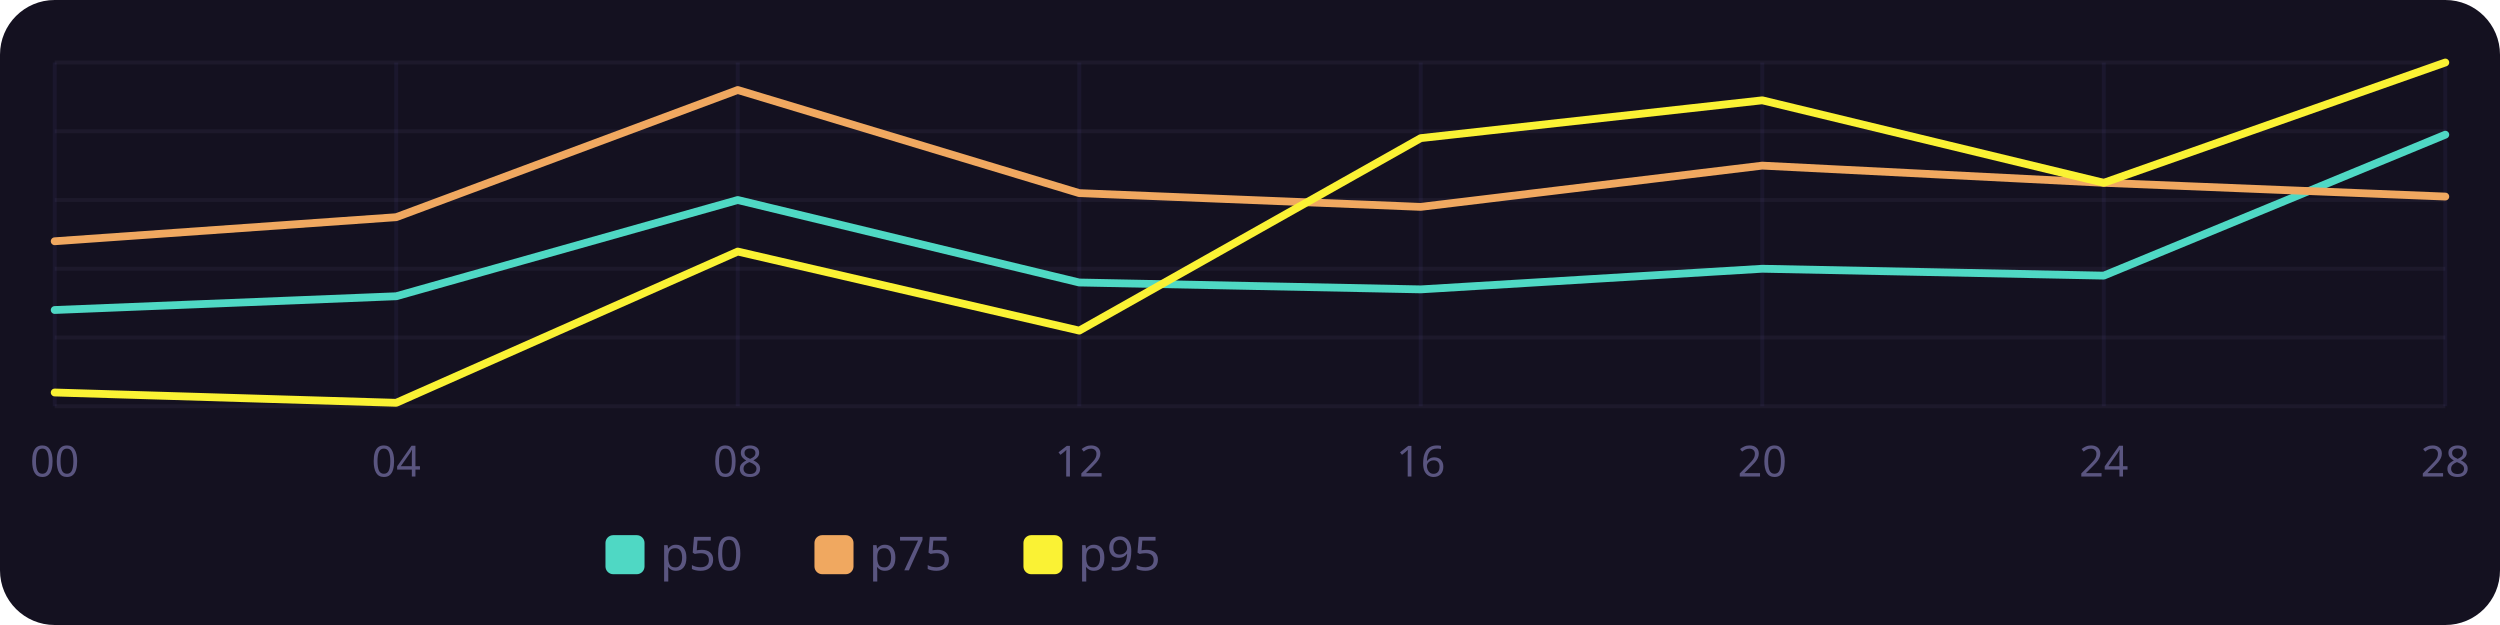
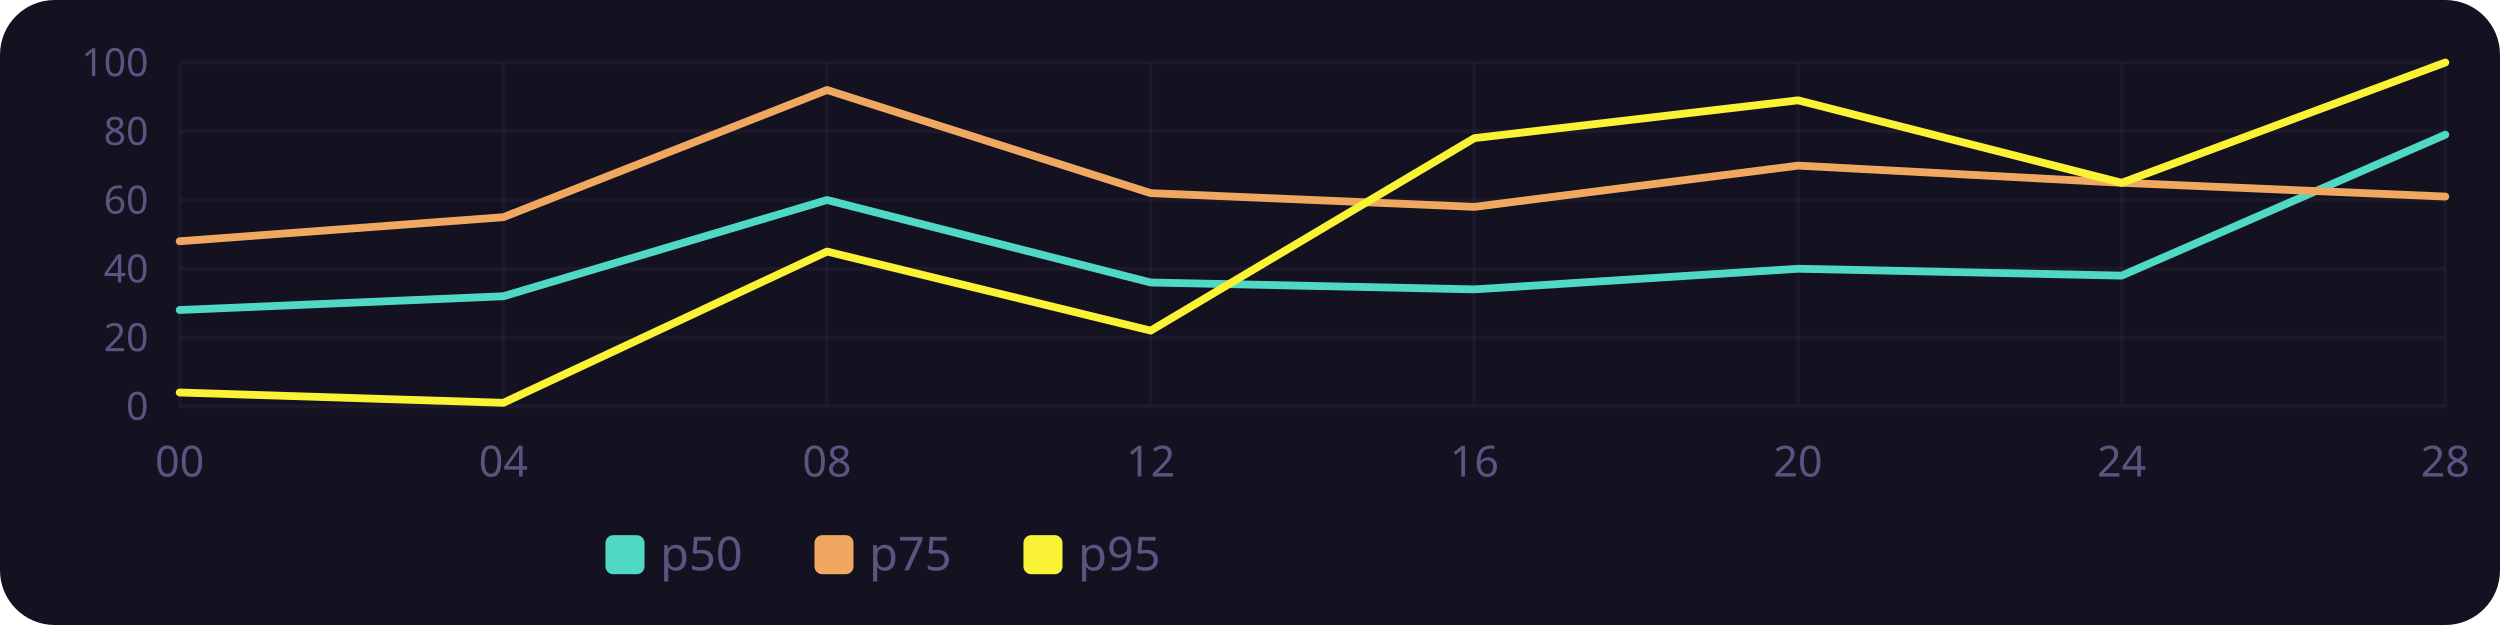
<svg xmlns="http://www.w3.org/2000/svg" width="640" height="160" viewBox="0 0 640 160">
  <rect x="0" y="0" width="640" height="160" rx="14" fill="#141120" />
-   <line x1="14" y1="16" x2="626" y2="16" stroke="#5a5580" stroke-width="1" opacity="0.12" />
-   <line x1="14" y1="33.6" x2="626" y2="33.6" stroke="#5a5580" stroke-width="1" opacity="0.12" />
-   <line x1="14" y1="51.2" x2="626" y2="51.2" stroke="#5a5580" stroke-width="1" opacity="0.12" />
-   <line x1="14" y1="68.8" x2="626" y2="68.8" stroke="#5a5580" stroke-width="1" opacity="0.12" />
-   <line x1="14" y1="86.4" x2="626" y2="86.4" stroke="#5a5580" stroke-width="1" opacity="0.12" />
-   <line x1="14" y1="104" x2="626" y2="104" stroke="#5a5580" stroke-width="1" opacity="0.12" />
-   <line x1="14" y1="16" x2="14" y2="104" stroke="#4a4490" stroke-width="1" opacity="0.12" />
-   <line x1="101.43" y1="16" x2="101.43" y2="104" stroke="#4a4490" stroke-width="1" opacity="0.12" />
-   <line x1="188.86" y1="16" x2="188.86" y2="104" stroke="#4a4490" stroke-width="1" opacity="0.12" />
-   <line x1="276.29" y1="16" x2="276.29" y2="104" stroke="#4a4490" stroke-width="1" opacity="0.12" />
-   <line x1="363.71" y1="16" x2="363.71" y2="104" stroke="#4a4490" stroke-width="1" opacity="0.12" />
-   <line x1="451.14" y1="16" x2="451.14" y2="104" stroke="#4a4490" stroke-width="1" opacity="0.12" />
-   <line x1="538.57" y1="16" x2="538.57" y2="104" stroke="#4a4490" stroke-width="1" opacity="0.12" />
+   <line x1="46" y1="16" x2="626" y2="16" stroke="#5a5580" stroke-width="1" opacity="0.12" />
+   <line x1="46" y1="33.6" x2="626" y2="33.6" stroke="#5a5580" stroke-width="1" opacity="0.12" />
+   <line x1="46" y1="51.2" x2="626" y2="51.2" stroke="#5a5580" stroke-width="1" opacity="0.12" />
+   <line x1="46" y1="68.8" x2="626" y2="68.8" stroke="#5a5580" stroke-width="1" opacity="0.12" />
+   <line x1="46" y1="86.4" x2="626" y2="86.4" stroke="#5a5580" stroke-width="1" opacity="0.12" />
+   <line x1="46" y1="104" x2="626" y2="104" stroke="#5a5580" stroke-width="1" opacity="0.12" />
+   <line x1="46" y1="16" x2="46" y2="104" stroke="#4a4490" stroke-width="1" opacity="0.12" />
+   <line x1="128.86" y1="16" x2="128.86" y2="104" stroke="#4a4490" stroke-width="1" opacity="0.12" />
+   <line x1="211.71" y1="16" x2="211.71" y2="104" stroke="#4a4490" stroke-width="1" opacity="0.12" />
+   <line x1="294.57" y1="16" x2="294.57" y2="104" stroke="#4a4490" stroke-width="1" opacity="0.12" />
+   <line x1="377.43" y1="16" x2="377.43" y2="104" stroke="#4a4490" stroke-width="1" opacity="0.12" />
+   <line x1="460.29" y1="16" x2="460.29" y2="104" stroke="#4a4490" stroke-width="1" opacity="0.12" />
+   <line x1="543.14" y1="16" x2="543.14" y2="104" stroke="#4a4490" stroke-width="1" opacity="0.12" />
  <line x1="626" y1="16" x2="626" y2="104" stroke="#4a4490" stroke-width="1" opacity="0.12" />
-   <path d="M14,79.36 L101.43,75.84 L188.86,51.2 L276.29,72.32 L363.71,74.08 L451.14,68.8 L538.57,70.56 L626,34.48" fill="none" stroke="#4fd8c4" stroke-width="2" stroke-linejoin="round" stroke-linecap="round" />
-   <path d="M14,61.76 L101.43,55.6 L188.86,23.04 L276.29,49.44 L363.71,52.96 L451.14,42.4 L538.57,46.8 L626,50.32" fill="none" stroke="#f0a860" stroke-width="2" stroke-linejoin="round" stroke-linecap="round" />
-   <path d="M14,100.48 L101.43,103.12 L188.86,64.4 L276.29,84.64 L363.71,35.36 L451.14,25.68 L538.57,46.8 L626,16" fill="none" stroke="#faf234" stroke-width="2" stroke-linejoin="round" stroke-linecap="round" />
-   <text x="14" y="122" font-size="11" fill="#5a5580" font-family="sans-serif" text-anchor="middle">00</text>
-   <text x="101.43" y="122" font-size="11" fill="#5a5580" font-family="sans-serif" text-anchor="middle">04</text>
-   <text x="188.86" y="122" font-size="11" fill="#5a5580" font-family="sans-serif" text-anchor="middle">08</text>
-   <text x="276.29" y="122" font-size="11" fill="#5a5580" font-family="sans-serif" text-anchor="middle">12</text>
-   <text x="363.71" y="122" font-size="11" fill="#5a5580" font-family="sans-serif" text-anchor="middle">16</text>
-   <text x="451.14" y="122" font-size="11" fill="#5a5580" font-family="sans-serif" text-anchor="middle">20</text>
-   <text x="538.57" y="122" font-size="11" fill="#5a5580" font-family="sans-serif" text-anchor="middle">24</text>
+   <text x="38" y="19.5" font-size="10" fill="#5a5580" font-family="sans-serif" text-anchor="end">100</text>
+   <text x="38" y="37.1" font-size="10" fill="#5a5580" font-family="sans-serif" text-anchor="end">80</text>
+   <text x="38" y="54.7" font-size="10" fill="#5a5580" font-family="sans-serif" text-anchor="end">60</text>
+   <text x="38" y="72.3" font-size="10" fill="#5a5580" font-family="sans-serif" text-anchor="end">40</text>
+   <text x="38" y="89.9" font-size="10" fill="#5a5580" font-family="sans-serif" text-anchor="end">20</text>
+   <text x="38" y="107.5" font-size="10" fill="#5a5580" font-family="sans-serif" text-anchor="end">0</text>
+   <path d="M46,79.36 L128.86,75.84 L211.71,51.2 L294.57,72.32 L377.43,74.08 L460.29,68.8 L543.14,70.56 L626,34.48" fill="none" stroke="#4fd8c4" stroke-width="2" stroke-linejoin="round" stroke-linecap="round" />
+   <path d="M46,61.76 L128.86,55.6 L211.71,23.04 L294.57,49.44 L377.43,52.96 L460.29,42.4 L543.14,46.8 L626,50.32" fill="none" stroke="#f0a860" stroke-width="2" stroke-linejoin="round" stroke-linecap="round" />
+   <path d="M46,100.48 L128.86,103.12 L211.71,64.4 L294.57,84.64 L377.43,35.36 L460.29,25.68 L543.14,46.8 L626,16" fill="none" stroke="#faf234" stroke-width="2" stroke-linejoin="round" stroke-linecap="round" />
+   <text x="46" y="122" font-size="11" fill="#5a5580" font-family="sans-serif" text-anchor="middle">00</text>
+   <text x="128.86" y="122" font-size="11" fill="#5a5580" font-family="sans-serif" text-anchor="middle">04</text>
+   <text x="211.71" y="122" font-size="11" fill="#5a5580" font-family="sans-serif" text-anchor="middle">08</text>
+   <text x="294.57" y="122" font-size="11" fill="#5a5580" font-family="sans-serif" text-anchor="middle">12</text>
+   <text x="377.43" y="122" font-size="11" fill="#5a5580" font-family="sans-serif" text-anchor="middle">16</text>
+   <text x="460.29" y="122" font-size="11" fill="#5a5580" font-family="sans-serif" text-anchor="middle">20</text>
+   <text x="543.14" y="122" font-size="11" fill="#5a5580" font-family="sans-serif" text-anchor="middle">24</text>
  <text x="626" y="122" font-size="11" fill="#5a5580" font-family="sans-serif" text-anchor="middle">28</text>
  <rect x="155" y="137" width="10" height="10" rx="2" fill="#4fd8c4" />
  <text x="169" y="146" font-size="12" fill="#5a5580" font-family="sans-serif">p50</text>
  <rect x="208.5" y="137" width="10" height="10" rx="2" fill="#f0a860" />
  <text x="222.5" y="146" font-size="12" fill="#5a5580" font-family="sans-serif">p75</text>
  <rect x="262" y="137" width="10" height="10" rx="2" fill="#faf234" />
  <text x="276" y="146" font-size="12" fill="#5a5580" font-family="sans-serif">p95</text>
</svg>
